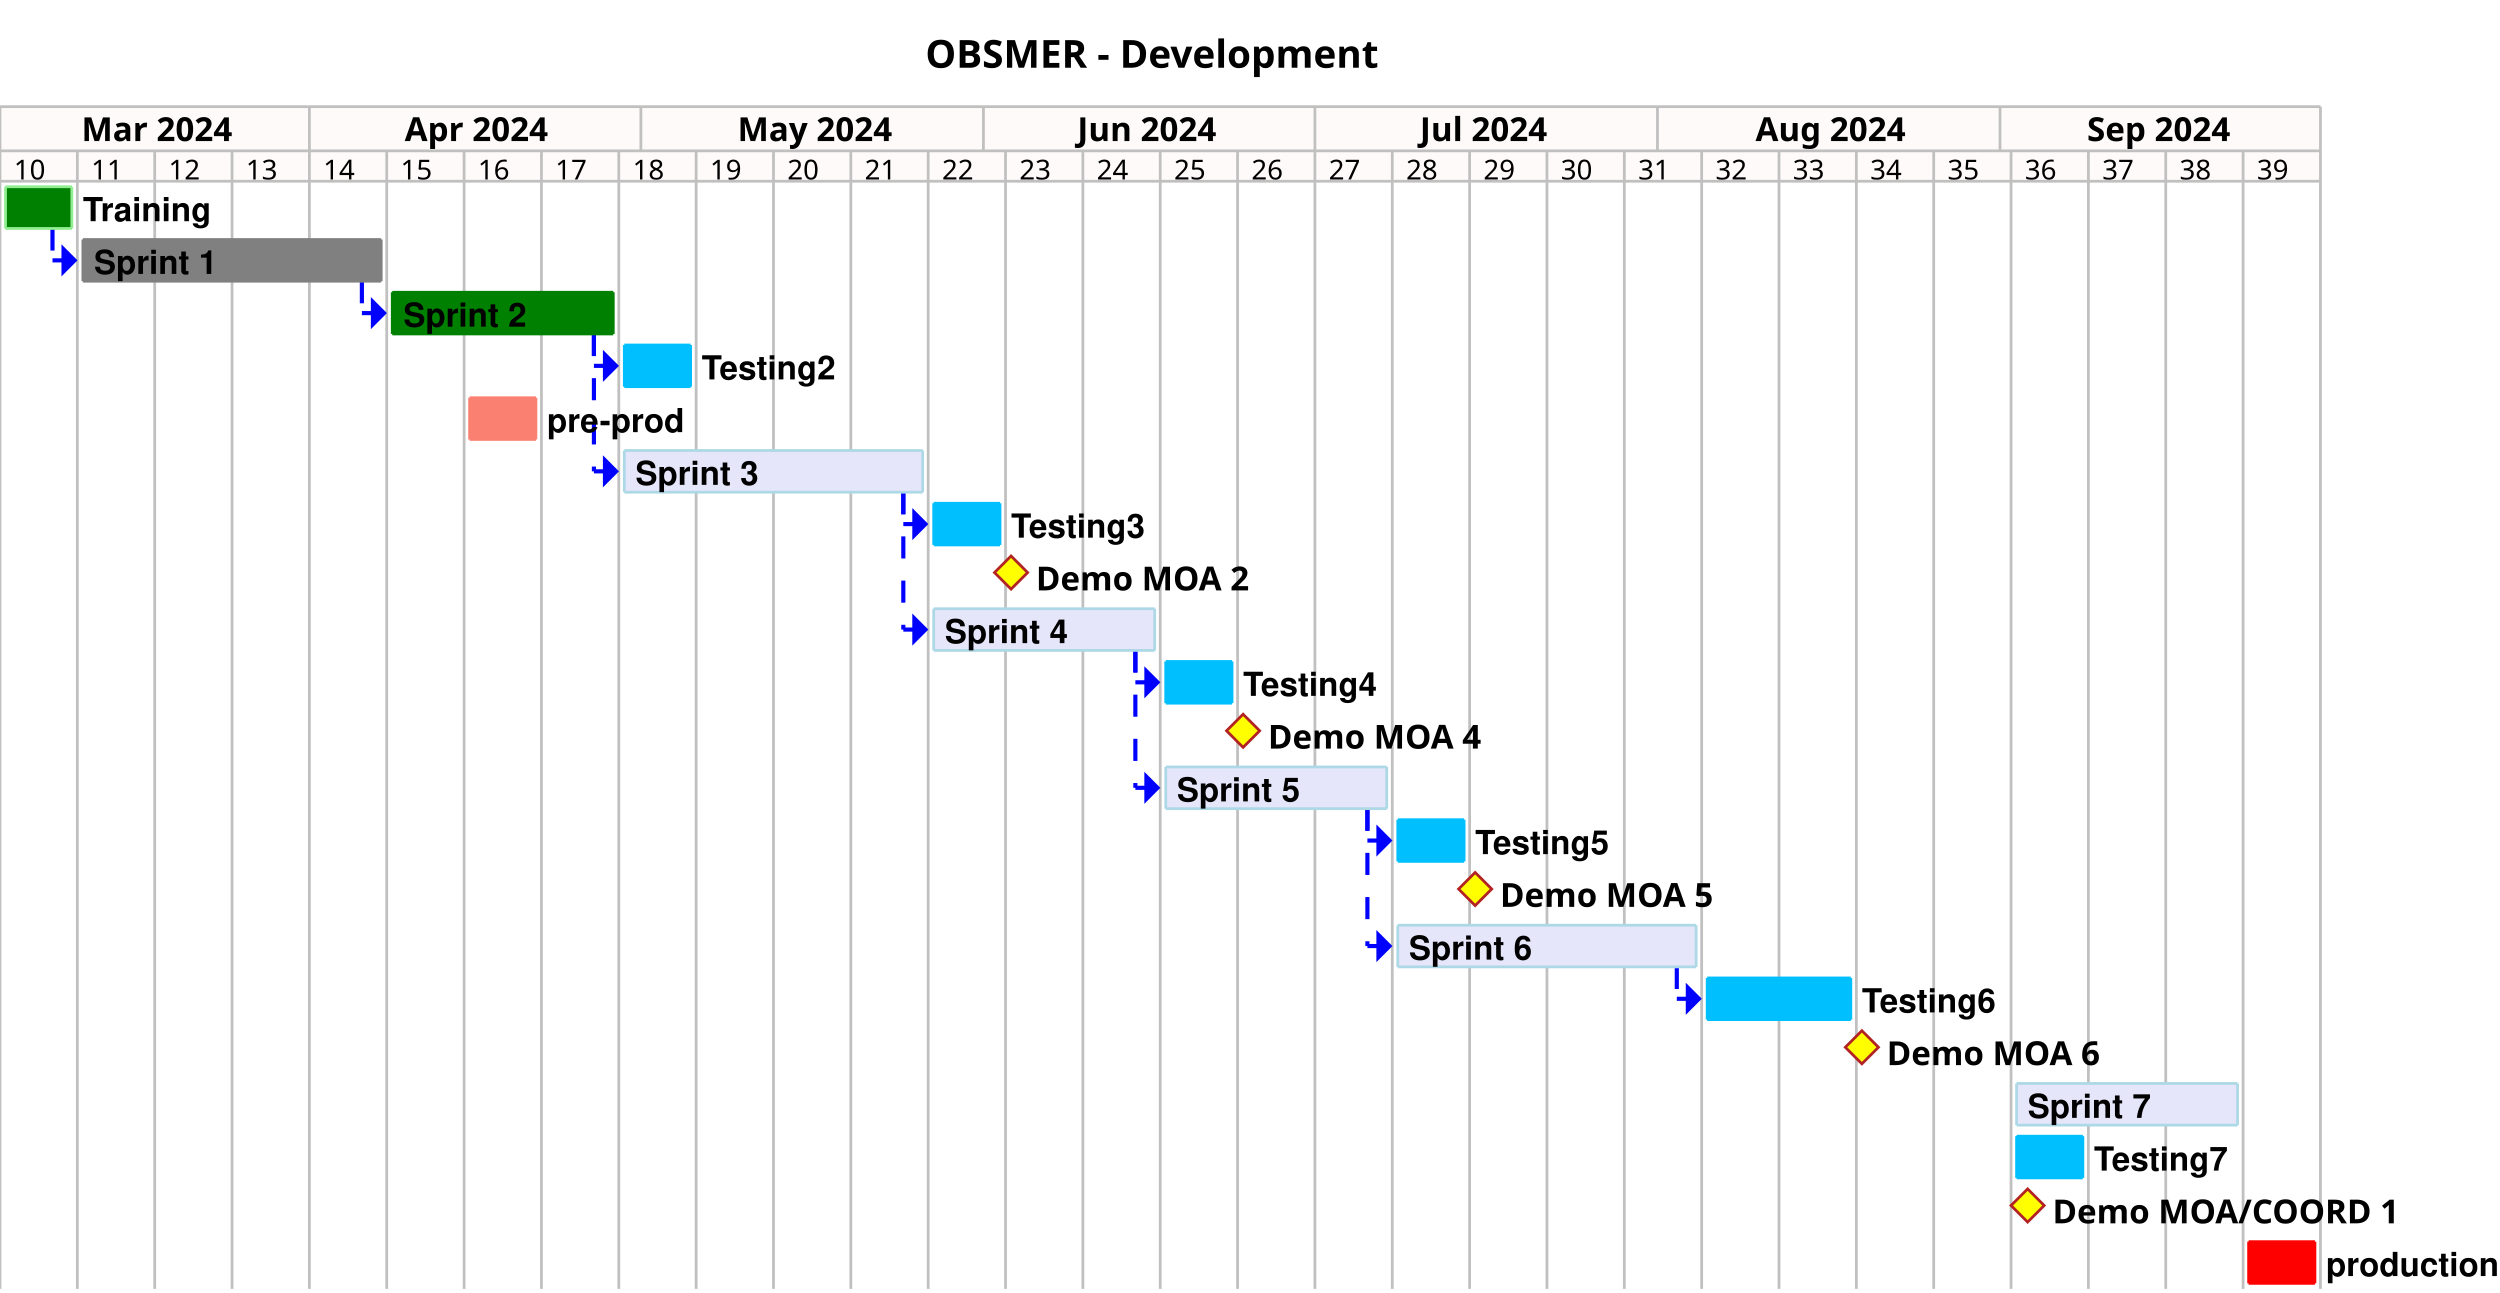
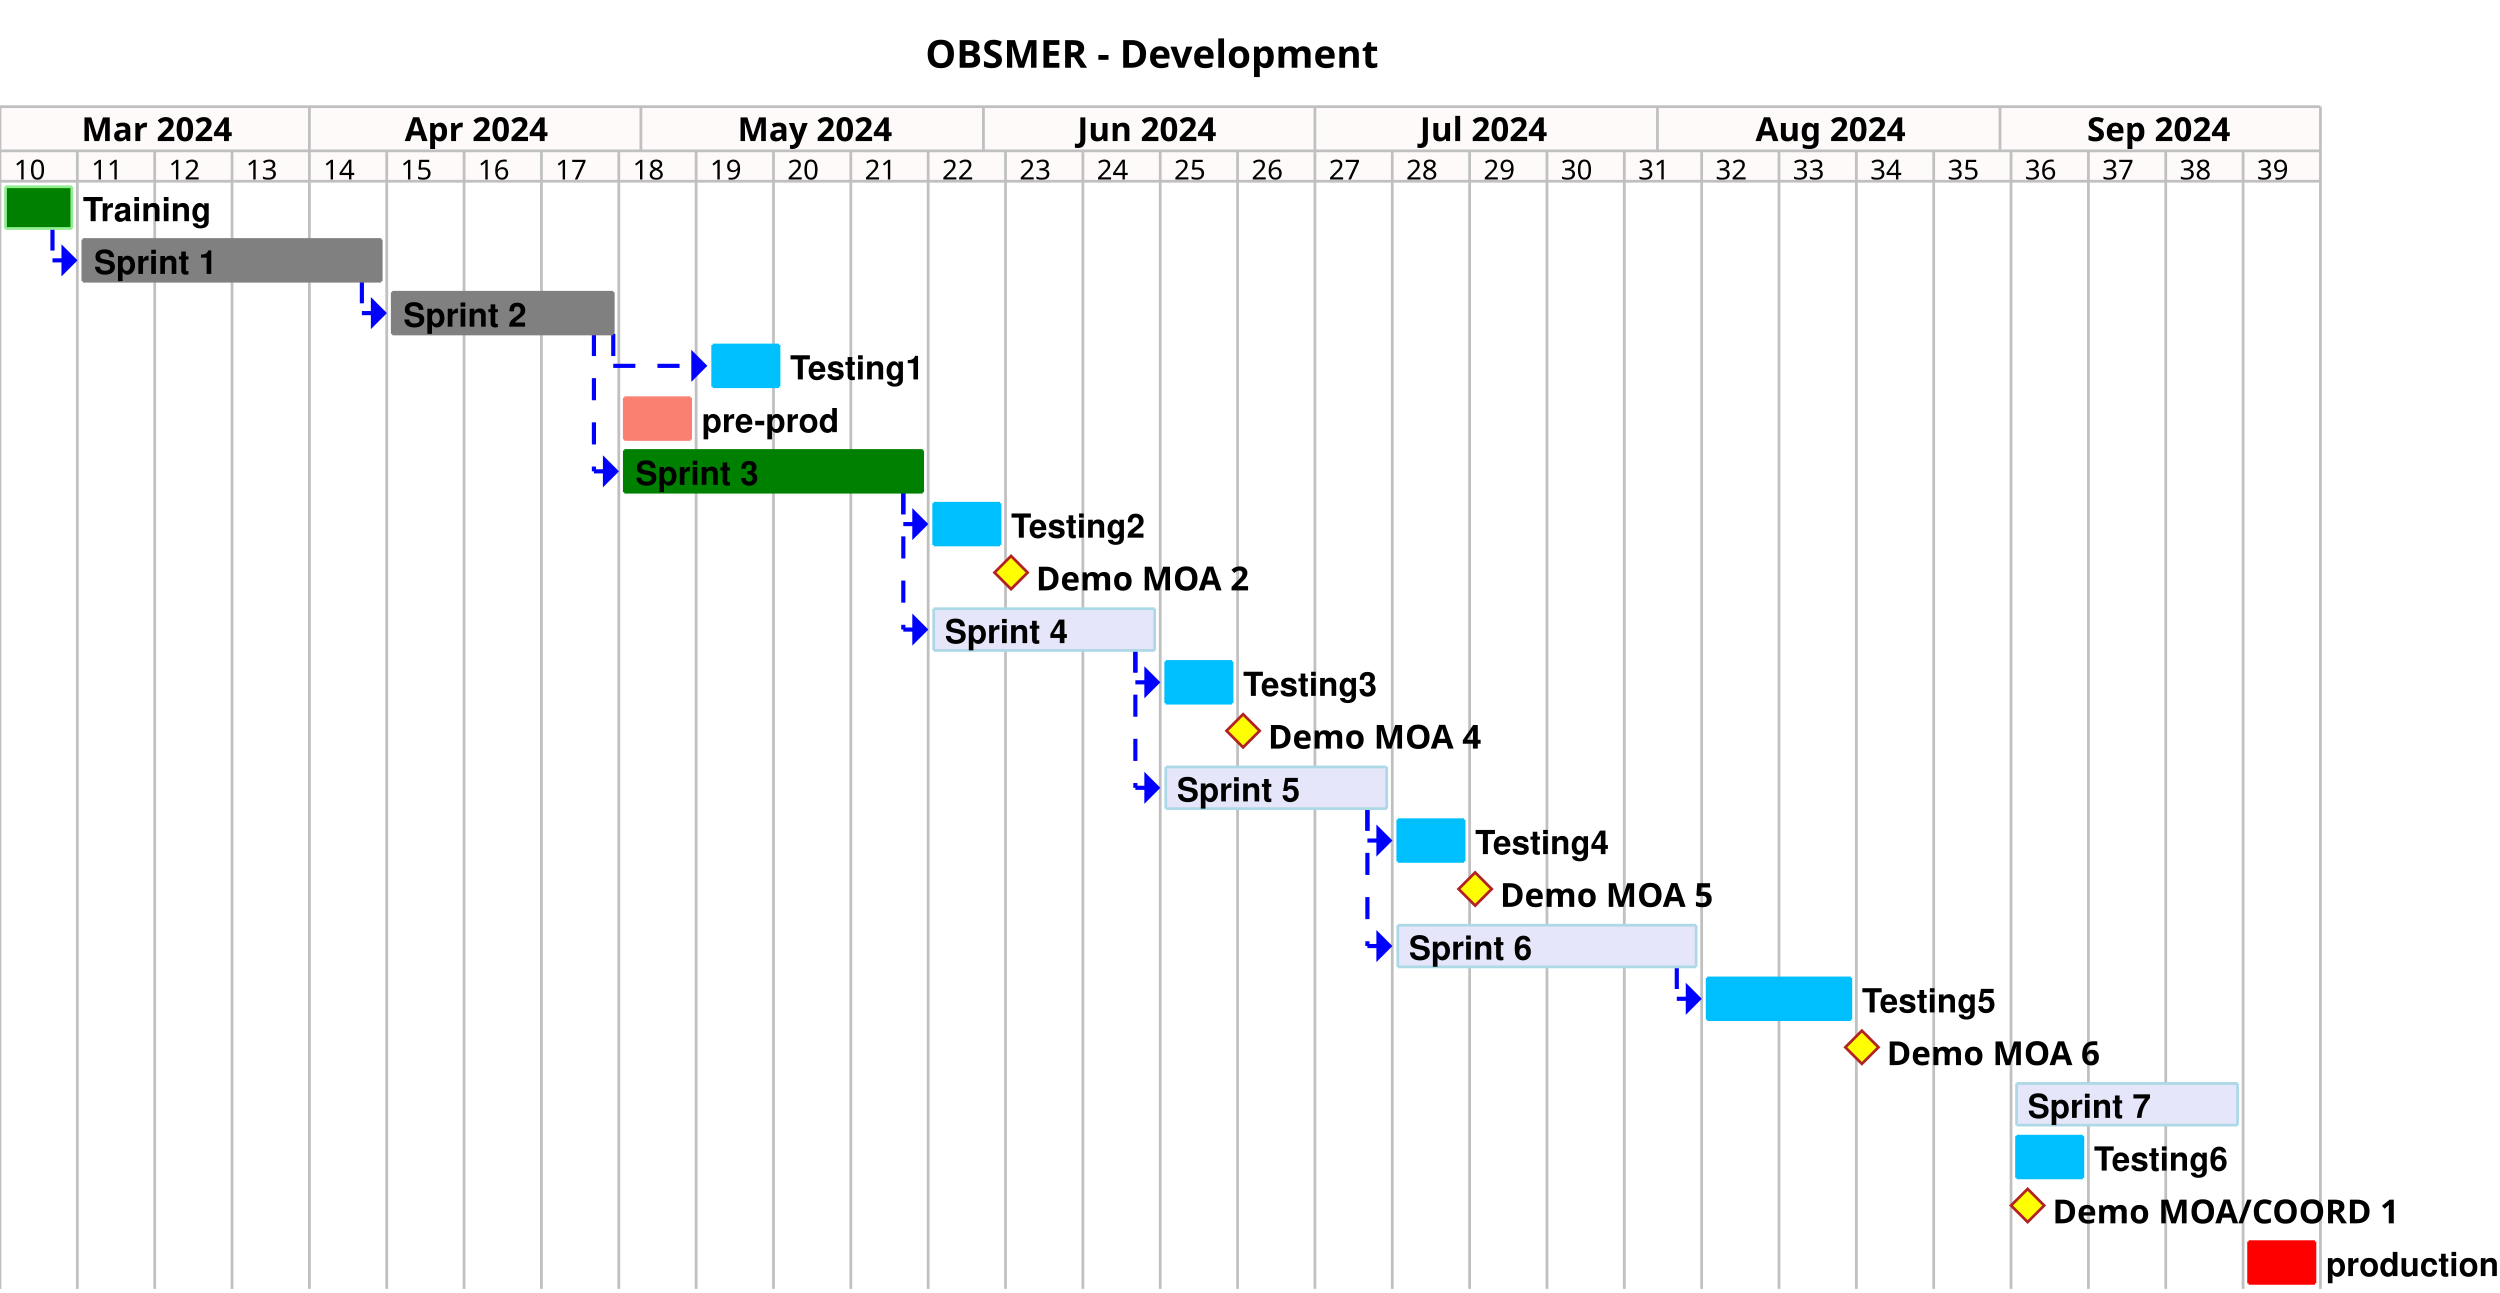
<svg xmlns="http://www.w3.org/2000/svg" contentStyleType="text/css" height="468px" preserveAspectRatio="none" style="width:905px;height:468px;background:#FFFFFF;" version="1.1" viewBox="0 0 905 468" width="905px" zoomAndPan="magnify">
  <defs />
  <g>
    <text fill="#000000" font-family="sans-serif" font-size="14" font-weight="bold" lengthAdjust="spacing" textLength="169" x="335" y="24.533">OBSMER - Development</text>
    <rect fill="#FFFAFA" height="27" style="stroke:none;stroke-width:1.0;" width="840" x="0" y="38.609" />
    <text fill="#000000" font-family="sans-serif" font-size="10" lengthAdjust="spacing" textLength="12" x="5" y="64.99">10</text>
    <text fill="#000000" font-family="sans-serif" font-size="10" lengthAdjust="spacing" textLength="12" x="33" y="64.99">11</text>
    <text fill="#000000" font-family="sans-serif" font-size="10" lengthAdjust="spacing" textLength="12" x="61" y="64.99">12</text>
    <text fill="#000000" font-family="sans-serif" font-size="10" lengthAdjust="spacing" textLength="12" x="89" y="64.99">13</text>
    <text fill="#000000" font-family="sans-serif" font-size="10" lengthAdjust="spacing" textLength="12" x="117" y="64.99">14</text>
    <text fill="#000000" font-family="sans-serif" font-size="10" lengthAdjust="spacing" textLength="12" x="145" y="64.99">15</text>
    <text fill="#000000" font-family="sans-serif" font-size="10" lengthAdjust="spacing" textLength="12" x="173" y="64.99">16</text>
    <text fill="#000000" font-family="sans-serif" font-size="10" lengthAdjust="spacing" textLength="12" x="201" y="64.99">17</text>
    <text fill="#000000" font-family="sans-serif" font-size="10" lengthAdjust="spacing" textLength="12" x="229" y="64.99">18</text>
    <text fill="#000000" font-family="sans-serif" font-size="10" lengthAdjust="spacing" textLength="12" x="257" y="64.99">19</text>
    <text fill="#000000" font-family="sans-serif" font-size="10" lengthAdjust="spacing" textLength="12" x="285" y="64.99">20</text>
    <text fill="#000000" font-family="sans-serif" font-size="10" lengthAdjust="spacing" textLength="12" x="313" y="64.99">21</text>
    <text fill="#000000" font-family="sans-serif" font-size="10" lengthAdjust="spacing" textLength="12" x="341" y="64.99">22</text>
    <text fill="#000000" font-family="sans-serif" font-size="10" lengthAdjust="spacing" textLength="12" x="369" y="64.99">23</text>
    <text fill="#000000" font-family="sans-serif" font-size="10" lengthAdjust="spacing" textLength="12" x="397" y="64.99">24</text>
    <text fill="#000000" font-family="sans-serif" font-size="10" lengthAdjust="spacing" textLength="12" x="425" y="64.99">25</text>
    <text fill="#000000" font-family="sans-serif" font-size="10" lengthAdjust="spacing" textLength="12" x="453" y="64.99">26</text>
    <text fill="#000000" font-family="sans-serif" font-size="10" lengthAdjust="spacing" textLength="12" x="481" y="64.99">27</text>
    <text fill="#000000" font-family="sans-serif" font-size="10" lengthAdjust="spacing" textLength="12" x="509" y="64.99">28</text>
    <text fill="#000000" font-family="sans-serif" font-size="10" lengthAdjust="spacing" textLength="12" x="537" y="64.99">29</text>
    <text fill="#000000" font-family="sans-serif" font-size="10" lengthAdjust="spacing" textLength="12" x="565" y="64.99">30</text>
    <text fill="#000000" font-family="sans-serif" font-size="10" lengthAdjust="spacing" textLength="12" x="593" y="64.99">31</text>
    <text fill="#000000" font-family="sans-serif" font-size="10" lengthAdjust="spacing" textLength="12" x="621" y="64.99">32</text>
    <text fill="#000000" font-family="sans-serif" font-size="10" lengthAdjust="spacing" textLength="12" x="649" y="64.99">33</text>
    <text fill="#000000" font-family="sans-serif" font-size="10" lengthAdjust="spacing" textLength="12" x="677" y="64.99">34</text>
    <text fill="#000000" font-family="sans-serif" font-size="10" lengthAdjust="spacing" textLength="12" x="705" y="64.99">35</text>
    <text fill="#000000" font-family="sans-serif" font-size="10" lengthAdjust="spacing" textLength="12" x="733" y="64.99">36</text>
    <text fill="#000000" font-family="sans-serif" font-size="10" lengthAdjust="spacing" textLength="12" x="761" y="64.99">37</text>
    <text fill="#000000" font-family="sans-serif" font-size="10" lengthAdjust="spacing" textLength="12" x="789" y="64.99">38</text>
    <text fill="#000000" font-family="sans-serif" font-size="10" lengthAdjust="spacing" textLength="12" x="817" y="64.99">39</text>
    <line style="stroke:#C0C0C0;stroke-width:1.0;" x1="0" x2="0" y1="54.609" y2="466.578" />
    <line style="stroke:#C0C0C0;stroke-width:1.0;" x1="28" x2="28" y1="54.609" y2="466.578" />
    <line style="stroke:#C0C0C0;stroke-width:1.0;" x1="56" x2="56" y1="54.609" y2="466.578" />
    <line style="stroke:#C0C0C0;stroke-width:1.0;" x1="84" x2="84" y1="54.609" y2="466.578" />
    <line style="stroke:#C0C0C0;stroke-width:1.0;" x1="112" x2="112" y1="54.609" y2="466.578" />
    <line style="stroke:#C0C0C0;stroke-width:1.0;" x1="140" x2="140" y1="54.609" y2="466.578" />
    <line style="stroke:#C0C0C0;stroke-width:1.0;" x1="168" x2="168" y1="54.609" y2="466.578" />
    <line style="stroke:#C0C0C0;stroke-width:1.0;" x1="196" x2="196" y1="54.609" y2="466.578" />
    <line style="stroke:#C0C0C0;stroke-width:1.0;" x1="224" x2="224" y1="54.609" y2="466.578" />
    <line style="stroke:#C0C0C0;stroke-width:1.0;" x1="252" x2="252" y1="54.609" y2="466.578" />
    <line style="stroke:#C0C0C0;stroke-width:1.0;" x1="280" x2="280" y1="54.609" y2="466.578" />
    <line style="stroke:#C0C0C0;stroke-width:1.0;" x1="308" x2="308" y1="54.609" y2="466.578" />
    <line style="stroke:#C0C0C0;stroke-width:1.0;" x1="336" x2="336" y1="54.609" y2="466.578" />
    <line style="stroke:#C0C0C0;stroke-width:1.0;" x1="364" x2="364" y1="54.609" y2="466.578" />
    <line style="stroke:#C0C0C0;stroke-width:1.0;" x1="392" x2="392" y1="54.609" y2="466.578" />
    <line style="stroke:#C0C0C0;stroke-width:1.0;" x1="420" x2="420" y1="54.609" y2="466.578" />
    <line style="stroke:#C0C0C0;stroke-width:1.0;" x1="448" x2="448" y1="54.609" y2="466.578" />
    <line style="stroke:#C0C0C0;stroke-width:1.0;" x1="476" x2="476" y1="54.609" y2="466.578" />
    <line style="stroke:#C0C0C0;stroke-width:1.0;" x1="504" x2="504" y1="54.609" y2="466.578" />
    <line style="stroke:#C0C0C0;stroke-width:1.0;" x1="532" x2="532" y1="54.609" y2="466.578" />
    <line style="stroke:#C0C0C0;stroke-width:1.0;" x1="560" x2="560" y1="54.609" y2="466.578" />
    <line style="stroke:#C0C0C0;stroke-width:1.0;" x1="588" x2="588" y1="54.609" y2="466.578" />
    <line style="stroke:#C0C0C0;stroke-width:1.0;" x1="616" x2="616" y1="54.609" y2="466.578" />
    <line style="stroke:#C0C0C0;stroke-width:1.0;" x1="644" x2="644" y1="54.609" y2="466.578" />
    <line style="stroke:#C0C0C0;stroke-width:1.0;" x1="672" x2="672" y1="54.609" y2="466.578" />
    <line style="stroke:#C0C0C0;stroke-width:1.0;" x1="700" x2="700" y1="54.609" y2="466.578" />
    <line style="stroke:#C0C0C0;stroke-width:1.0;" x1="728" x2="728" y1="54.609" y2="466.578" />
    <line style="stroke:#C0C0C0;stroke-width:1.0;" x1="756" x2="756" y1="54.609" y2="466.578" />
    <line style="stroke:#C0C0C0;stroke-width:1.0;" x1="784" x2="784" y1="54.609" y2="466.578" />
    <line style="stroke:#C0C0C0;stroke-width:1.0;" x1="812" x2="812" y1="54.609" y2="466.578" />
    <line style="stroke:#C0C0C0;stroke-width:1.0;" x1="840" x2="840" y1="54.609" y2="466.578" />
    <line style="stroke:#C0C0C0;stroke-width:1.0;" x1="0" x2="0" y1="38.609" y2="54.609" />
    <line style="stroke:#C0C0C0;stroke-width:1.0;" x1="112" x2="112" y1="38.609" y2="54.609" />
    <text fill="#000000" font-family="sans-serif" font-size="12" font-weight="bold" lengthAdjust="spacing" textLength="53" x="29.5" y="51.066">Mar 2024</text>
    <line style="stroke:#C0C0C0;stroke-width:1.0;" x1="232" x2="232" y1="38.609" y2="54.609" />
    <text fill="#000000" font-family="sans-serif" font-size="12" font-weight="bold" lengthAdjust="spacing" textLength="51" x="146.5" y="51.066">Apr 2024</text>
    <line style="stroke:#C0C0C0;stroke-width:1.0;" x1="356" x2="356" y1="38.609" y2="54.609" />
    <text fill="#000000" font-family="sans-serif" font-size="12" font-weight="bold" lengthAdjust="spacing" textLength="54" x="267" y="51.066">May 2024</text>
    <line style="stroke:#C0C0C0;stroke-width:1.0;" x1="476" x2="476" y1="38.609" y2="54.609" />
    <text fill="#000000" font-family="sans-serif" font-size="12" font-weight="bold" lengthAdjust="spacing" textLength="52" x="390" y="51.066">Jun 2024</text>
    <line style="stroke:#C0C0C0;stroke-width:1.0;" x1="600" x2="600" y1="38.609" y2="54.609" />
    <text fill="#000000" font-family="sans-serif" font-size="12" font-weight="bold" lengthAdjust="spacing" textLength="48" x="514" y="51.066">Jul 2024</text>
    <line style="stroke:#C0C0C0;stroke-width:1.0;" x1="724" x2="724" y1="38.609" y2="54.609" />
    <text fill="#000000" font-family="sans-serif" font-size="12" font-weight="bold" lengthAdjust="spacing" textLength="53" x="635.5" y="51.066">Aug 2024</text>
    <line style="stroke:#C0C0C0;stroke-width:1.0;" x1="840" x2="840" y1="38.609" y2="54.609" />
    <text fill="#000000" font-family="sans-serif" font-size="12" font-weight="bold" lengthAdjust="spacing" textLength="53" x="755.5" y="51.066">Sep 2024</text>
    <line style="stroke:#C0C0C0;stroke-width:1.0;" x1="0" x2="840" y1="38.609" y2="38.609" />
    <line style="stroke:#C0C0C0;stroke-width:1.0;" x1="0" x2="840" y1="54.609" y2="54.609" />
    <line style="stroke:#C0C0C0;stroke-width:1.0;" x1="0" x2="840" y1="65.609" y2="65.609" />
    <line style="stroke:#0000FF;stroke-width:1.5;stroke-dasharray:8.0,8.0;" x1="19" x2="19" y1="82.703" y2="94.25" />
    <line style="stroke:#0000FF;stroke-width:1.5;stroke-dasharray:8.0,8.0;" x1="19" x2="27" y1="94.25" y2="94.25" />
    <polygon fill="#0000FF" points="23,90.25,23,94.25,23,98.25,27,94.25" style="stroke:#0000FF;stroke-width:1.5;" />
    <line style="stroke:#0000FF;stroke-width:1.5;stroke-dasharray:8.0,8.0;" x1="131" x2="131" y1="101.797" y2="113.344" />
    <line style="stroke:#0000FF;stroke-width:1.5;stroke-dasharray:8.0,8.0;" x1="131" x2="139" y1="113.344" y2="113.344" />
    <polygon fill="#0000FF" points="135,109.344,135,113.344,135,117.344,139,113.344" style="stroke:#0000FF;stroke-width:1.5;" />
-     <line style="stroke:#0000FF;stroke-width:1.5;stroke-dasharray:8.0,8.0;" x1="215" x2="215" y1="120.891" y2="132.438" />
-     <line style="stroke:#0000FF;stroke-width:1.5;stroke-dasharray:8.0,8.0;" x1="215" x2="223" y1="132.438" y2="132.438" />
-     <polygon fill="#0000FF" points="219,128.438,219,132.438,219,136.438,223,132.438" style="stroke:#0000FF;stroke-width:1.5;" />
+     <line style="stroke:#0000FF;stroke-width:1.5;stroke-dasharray:8.0,8.0;" x1="222" x2="222" y1="120.891" y2="132.438" />
+     <line style="stroke:#0000FF;stroke-width:1.5;stroke-dasharray:8.0,8.0;" x1="222" x2="255" y1="132.438" y2="132.438" />
+     <polygon fill="#0000FF" points="251,128.438,251,132.438,251,136.438,255,132.438" style="stroke:#0000FF;stroke-width:1.5;" />
    <line style="stroke:#0000FF;stroke-width:1.5;stroke-dasharray:8.0,8.0;" x1="215" x2="215" y1="120.891" y2="170.625" />
    <line style="stroke:#0000FF;stroke-width:1.5;stroke-dasharray:8.0,8.0;" x1="215" x2="223" y1="170.625" y2="170.625" />
    <polygon fill="#0000FF" points="219,166.625,219,170.625,219,174.625,223,170.625" style="stroke:#0000FF;stroke-width:1.5;" />
    <line style="stroke:#0000FF;stroke-width:1.5;stroke-dasharray:8.0,8.0;" x1="327" x2="327" y1="178.172" y2="189.719" />
    <line style="stroke:#0000FF;stroke-width:1.5;stroke-dasharray:8.0,8.0;" x1="327" x2="335" y1="189.719" y2="189.719" />
    <polygon fill="#0000FF" points="331,185.719,331,189.719,331,193.719,335,189.719" style="stroke:#0000FF;stroke-width:1.5;" />
    <line style="stroke:#0000FF;stroke-width:1.5;stroke-dasharray:8.0,8.0;" x1="327" x2="327" y1="178.172" y2="227.906" />
    <line style="stroke:#0000FF;stroke-width:1.5;stroke-dasharray:8.0,8.0;" x1="327" x2="335" y1="227.906" y2="227.906" />
    <polygon fill="#0000FF" points="331,223.906,331,227.906,331,231.906,335,227.906" style="stroke:#0000FF;stroke-width:1.5;" />
    <line style="stroke:#0000FF;stroke-width:1.5;stroke-dasharray:8.0,8.0;" x1="411" x2="411" y1="235.453" y2="247" />
    <line style="stroke:#0000FF;stroke-width:1.5;stroke-dasharray:8.0,8.0;" x1="411" x2="419" y1="247" y2="247" />
    <polygon fill="#0000FF" points="415,243,415,247,415,251,419,247" style="stroke:#0000FF;stroke-width:1.5;" />
    <line style="stroke:#0000FF;stroke-width:1.5;stroke-dasharray:8.0,8.0;" x1="411" x2="411" y1="235.453" y2="285.188" />
    <line style="stroke:#0000FF;stroke-width:1.5;stroke-dasharray:8.0,8.0;" x1="411" x2="419" y1="285.188" y2="285.188" />
    <polygon fill="#0000FF" points="415,281.188,415,285.188,415,289.188,419,285.188" style="stroke:#0000FF;stroke-width:1.5;" />
    <line style="stroke:#0000FF;stroke-width:1.5;stroke-dasharray:8.0,8.0;" x1="495" x2="495" y1="292.734" y2="304.281" />
    <line style="stroke:#0000FF;stroke-width:1.5;stroke-dasharray:8.0,8.0;" x1="495" x2="503" y1="304.281" y2="304.281" />
    <polygon fill="#0000FF" points="499,300.281,499,304.281,499,308.281,503,304.281" style="stroke:#0000FF;stroke-width:1.5;" />
    <line style="stroke:#0000FF;stroke-width:1.5;stroke-dasharray:8.0,8.0;" x1="495" x2="495" y1="292.734" y2="342.469" />
    <line style="stroke:#0000FF;stroke-width:1.5;stroke-dasharray:8.0,8.0;" x1="495" x2="503" y1="342.469" y2="342.469" />
    <polygon fill="#0000FF" points="499,338.469,499,342.469,499,346.469,503,342.469" style="stroke:#0000FF;stroke-width:1.5;" />
    <line style="stroke:#0000FF;stroke-width:1.5;stroke-dasharray:8.0,8.0;" x1="607" x2="607" y1="350.016" y2="361.562" />
    <line style="stroke:#0000FF;stroke-width:1.5;stroke-dasharray:8.0,8.0;" x1="607" x2="615" y1="361.562" y2="361.562" />
    <polygon fill="#0000FF" points="611,357.562,611,361.562,611,365.562,615,361.562" style="stroke:#0000FF;stroke-width:1.5;" />
    <rect fill="#008000" height="15.094" style="stroke:none;stroke-width:1.0;" width="24" x="2" y="67.609" />
    <line style="stroke:#90EE90;stroke-width:1.0;" x1="2" x2="26" y1="67.609" y2="67.609" />
    <line style="stroke:#90EE90;stroke-width:1.0;" x1="2" x2="26" y1="82.703" y2="82.703" />
    <line style="stroke:#90EE90;stroke-width:1.0;" x1="2" x2="2" y1="67.609" y2="82.703" />
    <line style="stroke:#90EE90;stroke-width:1.0;" x1="26" x2="26" y1="67.609" y2="82.703" />
    <rect fill="#808080" height="15.094" style="stroke:none;stroke-width:1.0;" width="108" x="30" y="86.703" />
    <line style="stroke:#808080;stroke-width:1.0;" x1="30" x2="138" y1="86.703" y2="86.703" />
    <line style="stroke:#808080;stroke-width:1.0;" x1="30" x2="138" y1="101.797" y2="101.797" />
    <line style="stroke:#808080;stroke-width:1.0;" x1="30" x2="30" y1="86.703" y2="101.797" />
    <line style="stroke:#808080;stroke-width:1.0;" x1="138" x2="138" y1="86.703" y2="101.797" />
-     <rect fill="#008000" height="15.094" style="stroke:none;stroke-width:1.0;" width="80" x="142" y="105.797" />
-     <line style="stroke:#008000;stroke-width:1.0;" x1="142" x2="222" y1="105.797" y2="105.797" />
-     <line style="stroke:#008000;stroke-width:1.0;" x1="142" x2="222" y1="120.891" y2="120.891" />
-     <line style="stroke:#008000;stroke-width:1.0;" x1="142" x2="142" y1="105.797" y2="120.891" />
-     <line style="stroke:#008000;stroke-width:1.0;" x1="222" x2="222" y1="105.797" y2="120.891" />
-     <rect fill="#00BFFF" height="15.094" style="stroke:none;stroke-width:1.0;" width="24" x="226" y="124.891" />
-     <line style="stroke:#00BFFF;stroke-width:1.0;" x1="226" x2="250" y1="124.891" y2="124.891" />
-     <line style="stroke:#00BFFF;stroke-width:1.0;" x1="226" x2="250" y1="139.984" y2="139.984" />
-     <line style="stroke:#00BFFF;stroke-width:1.0;" x1="226" x2="226" y1="124.891" y2="139.984" />
-     <line style="stroke:#00BFFF;stroke-width:1.0;" x1="250" x2="250" y1="124.891" y2="139.984" />
-     <rect fill="#FA8072" height="15.094" style="stroke:none;stroke-width:1.0;" width="24" x="170" y="143.984" />
-     <line style="stroke:#FA8072;stroke-width:1.0;" x1="170" x2="194" y1="143.984" y2="143.984" />
-     <line style="stroke:#FA8072;stroke-width:1.0;" x1="170" x2="194" y1="159.078" y2="159.078" />
-     <line style="stroke:#FA8072;stroke-width:1.0;" x1="170" x2="170" y1="143.984" y2="159.078" />
-     <line style="stroke:#FA8072;stroke-width:1.0;" x1="194" x2="194" y1="143.984" y2="159.078" />
-     <rect fill="#E6E6FA" height="15.094" style="stroke:none;stroke-width:1.0;" width="108" x="226" y="163.078" />
-     <line style="stroke:#ADD8E6;stroke-width:1.0;" x1="226" x2="334" y1="163.078" y2="163.078" />
-     <line style="stroke:#ADD8E6;stroke-width:1.0;" x1="226" x2="334" y1="178.172" y2="178.172" />
-     <line style="stroke:#ADD8E6;stroke-width:1.0;" x1="226" x2="226" y1="163.078" y2="178.172" />
-     <line style="stroke:#ADD8E6;stroke-width:1.0;" x1="334" x2="334" y1="163.078" y2="178.172" />
+     <rect fill="#808080" height="15.094" style="stroke:none;stroke-width:1.0;" width="80" x="142" y="105.797" />
+     <line style="stroke:#808080;stroke-width:1.0;" x1="142" x2="222" y1="105.797" y2="105.797" />
+     <line style="stroke:#808080;stroke-width:1.0;" x1="142" x2="222" y1="120.891" y2="120.891" />
+     <line style="stroke:#808080;stroke-width:1.0;" x1="142" x2="142" y1="105.797" y2="120.891" />
+     <line style="stroke:#808080;stroke-width:1.0;" x1="222" x2="222" y1="105.797" y2="120.891" />
+     <rect fill="#00BFFF" height="15.094" style="stroke:none;stroke-width:1.0;" width="24" x="258" y="124.891" />
+     <line style="stroke:#00BFFF;stroke-width:1.0;" x1="258" x2="282" y1="124.891" y2="124.891" />
+     <line style="stroke:#00BFFF;stroke-width:1.0;" x1="258" x2="282" y1="139.984" y2="139.984" />
+     <line style="stroke:#00BFFF;stroke-width:1.0;" x1="258" x2="258" y1="124.891" y2="139.984" />
+     <line style="stroke:#00BFFF;stroke-width:1.0;" x1="282" x2="282" y1="124.891" y2="139.984" />
+     <rect fill="#FA8072" height="15.094" style="stroke:none;stroke-width:1.0;" width="24" x="226" y="143.984" />
+     <line style="stroke:#FA8072;stroke-width:1.0;" x1="226" x2="250" y1="143.984" y2="143.984" />
+     <line style="stroke:#FA8072;stroke-width:1.0;" x1="226" x2="250" y1="159.078" y2="159.078" />
+     <line style="stroke:#FA8072;stroke-width:1.0;" x1="226" x2="226" y1="143.984" y2="159.078" />
+     <line style="stroke:#FA8072;stroke-width:1.0;" x1="250" x2="250" y1="143.984" y2="159.078" />
+     <rect fill="#008000" height="15.094" style="stroke:none;stroke-width:1.0;" width="108" x="226" y="163.078" />
+     <line style="stroke:#008000;stroke-width:1.0;" x1="226" x2="334" y1="163.078" y2="163.078" />
+     <line style="stroke:#008000;stroke-width:1.0;" x1="226" x2="334" y1="178.172" y2="178.172" />
+     <line style="stroke:#008000;stroke-width:1.0;" x1="226" x2="226" y1="163.078" y2="178.172" />
+     <line style="stroke:#008000;stroke-width:1.0;" x1="334" x2="334" y1="163.078" y2="178.172" />
    <rect fill="#00BFFF" height="15.094" style="stroke:none;stroke-width:1.0;" width="24" x="338" y="182.172" />
    <line style="stroke:#00BFFF;stroke-width:1.0;" x1="338" x2="362" y1="182.172" y2="182.172" />
    <line style="stroke:#00BFFF;stroke-width:1.0;" x1="338" x2="362" y1="197.266" y2="197.266" />
    <line style="stroke:#00BFFF;stroke-width:1.0;" x1="338" x2="338" y1="182.172" y2="197.266" />
    <line style="stroke:#00BFFF;stroke-width:1.0;" x1="362" x2="362" y1="182.172" y2="197.266" />
    <polygon fill="#FFFF00" points="366,201.266,372,207.266,366,213.266,360,207.266" style="stroke:#B22222;stroke-width:1.0;" />
    <rect fill="#E6E6FA" height="15.094" style="stroke:none;stroke-width:1.0;" width="80" x="338" y="220.359" />
    <line style="stroke:#ADD8E6;stroke-width:1.0;" x1="338" x2="418" y1="220.359" y2="220.359" />
    <line style="stroke:#ADD8E6;stroke-width:1.0;" x1="338" x2="418" y1="235.453" y2="235.453" />
    <line style="stroke:#ADD8E6;stroke-width:1.0;" x1="338" x2="338" y1="220.359" y2="235.453" />
    <line style="stroke:#ADD8E6;stroke-width:1.0;" x1="418" x2="418" y1="220.359" y2="235.453" />
    <rect fill="#00BFFF" height="15.094" style="stroke:none;stroke-width:1.0;" width="24" x="422" y="239.453" />
    <line style="stroke:#00BFFF;stroke-width:1.0;" x1="422" x2="446" y1="239.453" y2="239.453" />
    <line style="stroke:#00BFFF;stroke-width:1.0;" x1="422" x2="446" y1="254.547" y2="254.547" />
    <line style="stroke:#00BFFF;stroke-width:1.0;" x1="422" x2="422" y1="239.453" y2="254.547" />
    <line style="stroke:#00BFFF;stroke-width:1.0;" x1="446" x2="446" y1="239.453" y2="254.547" />
    <polygon fill="#FFFF00" points="450,258.547,456,264.547,450,270.547,444,264.547" style="stroke:#B22222;stroke-width:1.0;" />
    <rect fill="#E6E6FA" height="15.094" style="stroke:none;stroke-width:1.0;" width="80" x="422" y="277.641" />
    <line style="stroke:#ADD8E6;stroke-width:1.0;" x1="422" x2="502" y1="277.641" y2="277.641" />
    <line style="stroke:#ADD8E6;stroke-width:1.0;" x1="422" x2="502" y1="292.734" y2="292.734" />
    <line style="stroke:#ADD8E6;stroke-width:1.0;" x1="422" x2="422" y1="277.641" y2="292.734" />
    <line style="stroke:#ADD8E6;stroke-width:1.0;" x1="502" x2="502" y1="277.641" y2="292.734" />
    <rect fill="#00BFFF" height="15.094" style="stroke:none;stroke-width:1.0;" width="24" x="506" y="296.734" />
    <line style="stroke:#00BFFF;stroke-width:1.0;" x1="506" x2="530" y1="296.734" y2="296.734" />
    <line style="stroke:#00BFFF;stroke-width:1.0;" x1="506" x2="530" y1="311.828" y2="311.828" />
    <line style="stroke:#00BFFF;stroke-width:1.0;" x1="506" x2="506" y1="296.734" y2="311.828" />
    <line style="stroke:#00BFFF;stroke-width:1.0;" x1="530" x2="530" y1="296.734" y2="311.828" />
    <polygon fill="#FFFF00" points="534,315.828,540,321.828,534,327.828,528,321.828" style="stroke:#B22222;stroke-width:1.0;" />
    <rect fill="#E6E6FA" height="15.094" style="stroke:none;stroke-width:1.0;" width="108" x="506" y="334.922" />
    <line style="stroke:#ADD8E6;stroke-width:1.0;" x1="506" x2="614" y1="334.922" y2="334.922" />
    <line style="stroke:#ADD8E6;stroke-width:1.0;" x1="506" x2="614" y1="350.016" y2="350.016" />
    <line style="stroke:#ADD8E6;stroke-width:1.0;" x1="506" x2="506" y1="334.922" y2="350.016" />
    <line style="stroke:#ADD8E6;stroke-width:1.0;" x1="614" x2="614" y1="334.922" y2="350.016" />
    <rect fill="#00BFFF" height="15.094" style="stroke:none;stroke-width:1.0;" width="52" x="618" y="354.016" />
    <line style="stroke:#00BFFF;stroke-width:1.0;" x1="618" x2="670" y1="354.016" y2="354.016" />
    <line style="stroke:#00BFFF;stroke-width:1.0;" x1="618" x2="670" y1="369.109" y2="369.109" />
    <line style="stroke:#00BFFF;stroke-width:1.0;" x1="618" x2="618" y1="354.016" y2="369.109" />
    <line style="stroke:#00BFFF;stroke-width:1.0;" x1="670" x2="670" y1="354.016" y2="369.109" />
    <polygon fill="#FFFF00" points="674,373.109,680,379.109,674,385.109,668,379.109" style="stroke:#B22222;stroke-width:1.0;" />
    <rect fill="#E6E6FA" height="15.094" style="stroke:none;stroke-width:1.0;" width="80" x="730" y="392.203" />
    <line style="stroke:#ADD8E6;stroke-width:1.0;" x1="730" x2="810" y1="392.203" y2="392.203" />
    <line style="stroke:#ADD8E6;stroke-width:1.0;" x1="730" x2="810" y1="407.297" y2="407.297" />
    <line style="stroke:#ADD8E6;stroke-width:1.0;" x1="730" x2="730" y1="392.203" y2="407.297" />
    <line style="stroke:#ADD8E6;stroke-width:1.0;" x1="810" x2="810" y1="392.203" y2="407.297" />
    <rect fill="#00BFFF" height="15.094" style="stroke:none;stroke-width:1.0;" width="24" x="730" y="411.297" />
    <line style="stroke:#00BFFF;stroke-width:1.0;" x1="730" x2="754" y1="411.297" y2="411.297" />
    <line style="stroke:#00BFFF;stroke-width:1.0;" x1="730" x2="754" y1="426.391" y2="426.391" />
    <line style="stroke:#00BFFF;stroke-width:1.0;" x1="730" x2="730" y1="411.297" y2="426.391" />
    <line style="stroke:#00BFFF;stroke-width:1.0;" x1="754" x2="754" y1="411.297" y2="426.391" />
    <polygon fill="#FFFF00" points="734,430.391,740,436.391,734,442.391,728,436.391" style="stroke:#B22222;stroke-width:1.0;" />
    <rect fill="#FF0000" height="15.094" style="stroke:none;stroke-width:1.0;" width="24" x="814" y="449.484" />
    <line style="stroke:#FF0000;stroke-width:1.0;" x1="814" x2="838" y1="449.484" y2="449.484" />
    <line style="stroke:#FF0000;stroke-width:1.0;" x1="814" x2="838" y1="464.578" y2="464.578" />
    <line style="stroke:#FF0000;stroke-width:1.0;" x1="814" x2="814" y1="449.484" y2="464.578" />
    <line style="stroke:#FF0000;stroke-width:1.0;" x1="838" x2="838" y1="449.484" y2="464.578" />
    <text fill="#000000" font-family="Helvetica" font-size="12" font-weight="bold" lengthAdjust="spacing" textLength="46" x="30" y="80.066">Training</text>
    <text fill="#000000" font-family="Helvetica" font-size="12" font-weight="bold" lengthAdjust="spacing" textLength="44" x="34" y="99.16">Sprint 1</text>
    <text fill="#000000" font-family="Helvetica" font-size="12" font-weight="bold" lengthAdjust="spacing" textLength="44" x="146" y="118.254">Sprint 2</text>
-     <text fill="#000000" font-family="Helvetica" font-size="12" font-weight="bold" lengthAdjust="spacing" textLength="49" x="254" y="137.348">Testing2</text>
-     <text fill="#000000" font-family="Helvetica" font-size="12" font-weight="bold" lengthAdjust="spacing" textLength="49" x="198" y="156.441">pre-prod</text>
+     <text fill="#000000" font-family="Helvetica" font-size="12" font-weight="bold" lengthAdjust="spacing" textLength="49" x="286" y="137.348">Testing1</text>
+     <text fill="#000000" font-family="Helvetica" font-size="12" font-weight="bold" lengthAdjust="spacing" textLength="49" x="254" y="156.441">pre-prod</text>
    <text fill="#000000" font-family="Helvetica" font-size="12" font-weight="bold" lengthAdjust="spacing" textLength="44" x="230" y="175.535">Sprint 3</text>
-     <text fill="#000000" font-family="Helvetica" font-size="12" font-weight="bold" lengthAdjust="spacing" textLength="49" x="366" y="194.629">Testing3</text>
+     <text fill="#000000" font-family="Helvetica" font-size="12" font-weight="bold" lengthAdjust="spacing" textLength="49" x="366" y="194.629">Testing2</text>
    <text fill="#000000" font-family="sans-serif" font-size="12" font-weight="bold" lengthAdjust="spacing" textLength="73" x="375" y="213.723">Demo MOA 2</text>
    <text fill="#000000" font-family="Helvetica" font-size="12" font-weight="bold" lengthAdjust="spacing" textLength="44" x="342" y="232.816">Sprint 4</text>
-     <text fill="#000000" font-family="Helvetica" font-size="12" font-weight="bold" lengthAdjust="spacing" textLength="49" x="450" y="251.91">Testing4</text>
+     <text fill="#000000" font-family="Helvetica" font-size="12" font-weight="bold" lengthAdjust="spacing" textLength="49" x="450" y="251.91">Testing3</text>
    <text fill="#000000" font-family="sans-serif" font-size="12" font-weight="bold" lengthAdjust="spacing" textLength="73" x="459" y="271.004">Demo MOA 4</text>
    <text fill="#000000" font-family="Helvetica" font-size="12" font-weight="bold" lengthAdjust="spacing" textLength="44" x="426" y="290.098">Sprint 5</text>
-     <text fill="#000000" font-family="Helvetica" font-size="12" font-weight="bold" lengthAdjust="spacing" textLength="49" x="534" y="309.191">Testing5</text>
+     <text fill="#000000" font-family="Helvetica" font-size="12" font-weight="bold" lengthAdjust="spacing" textLength="49" x="534" y="309.191">Testing4</text>
    <text fill="#000000" font-family="sans-serif" font-size="12" font-weight="bold" lengthAdjust="spacing" textLength="73" x="543" y="328.285">Demo MOA 5</text>
    <text fill="#000000" font-family="Helvetica" font-size="12" font-weight="bold" lengthAdjust="spacing" textLength="44" x="510" y="347.379">Sprint 6</text>
-     <text fill="#000000" font-family="Helvetica" font-size="12" font-weight="bold" lengthAdjust="spacing" textLength="49" x="674" y="366.473">Testing6</text>
+     <text fill="#000000" font-family="Helvetica" font-size="12" font-weight="bold" lengthAdjust="spacing" textLength="49" x="674" y="366.473">Testing5</text>
    <text fill="#000000" font-family="sans-serif" font-size="12" font-weight="bold" lengthAdjust="spacing" textLength="73" x="683" y="385.566">Demo MOA 6</text>
    <text fill="#000000" font-family="Helvetica" font-size="12" font-weight="bold" lengthAdjust="spacing" textLength="44" x="734" y="404.66">Sprint 7</text>
-     <text fill="#000000" font-family="Helvetica" font-size="12" font-weight="bold" lengthAdjust="spacing" textLength="49" x="758" y="423.754">Testing7</text>
+     <text fill="#000000" font-family="Helvetica" font-size="12" font-weight="bold" lengthAdjust="spacing" textLength="49" x="758" y="423.754">Testing6</text>
    <text fill="#000000" font-family="sans-serif" font-size="12" font-weight="bold" lengthAdjust="spacing" textLength="118" x="743" y="442.848">Demo MOA/COORD 1</text>
    <text fill="#000000" font-family="Helvetica" font-size="12" font-weight="bold" lengthAdjust="spacing" textLength="61" x="842" y="461.941">production</text>
  </g>
</svg>
